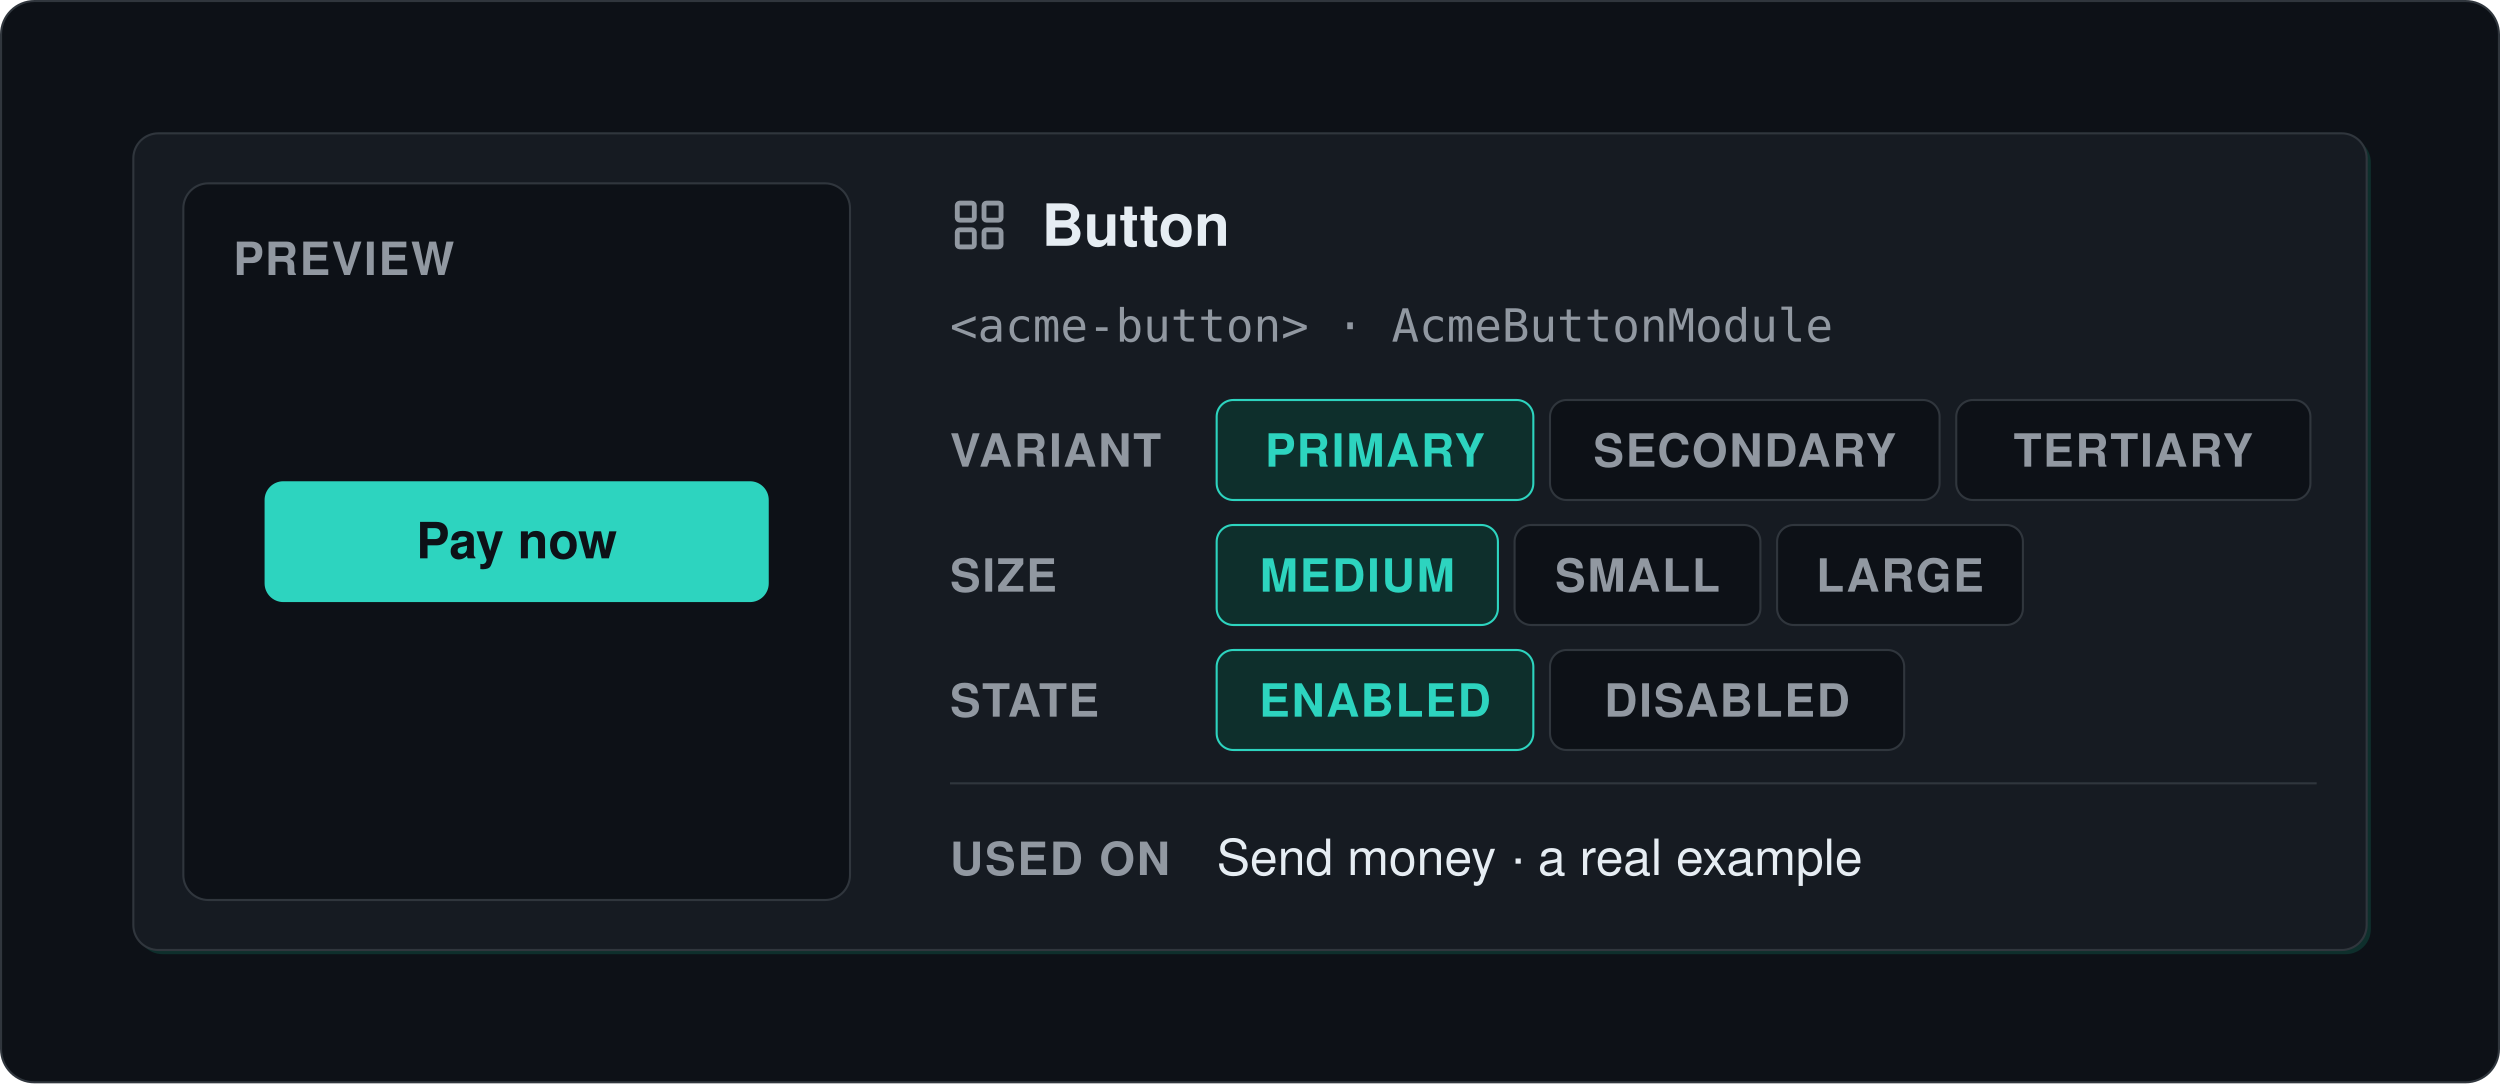
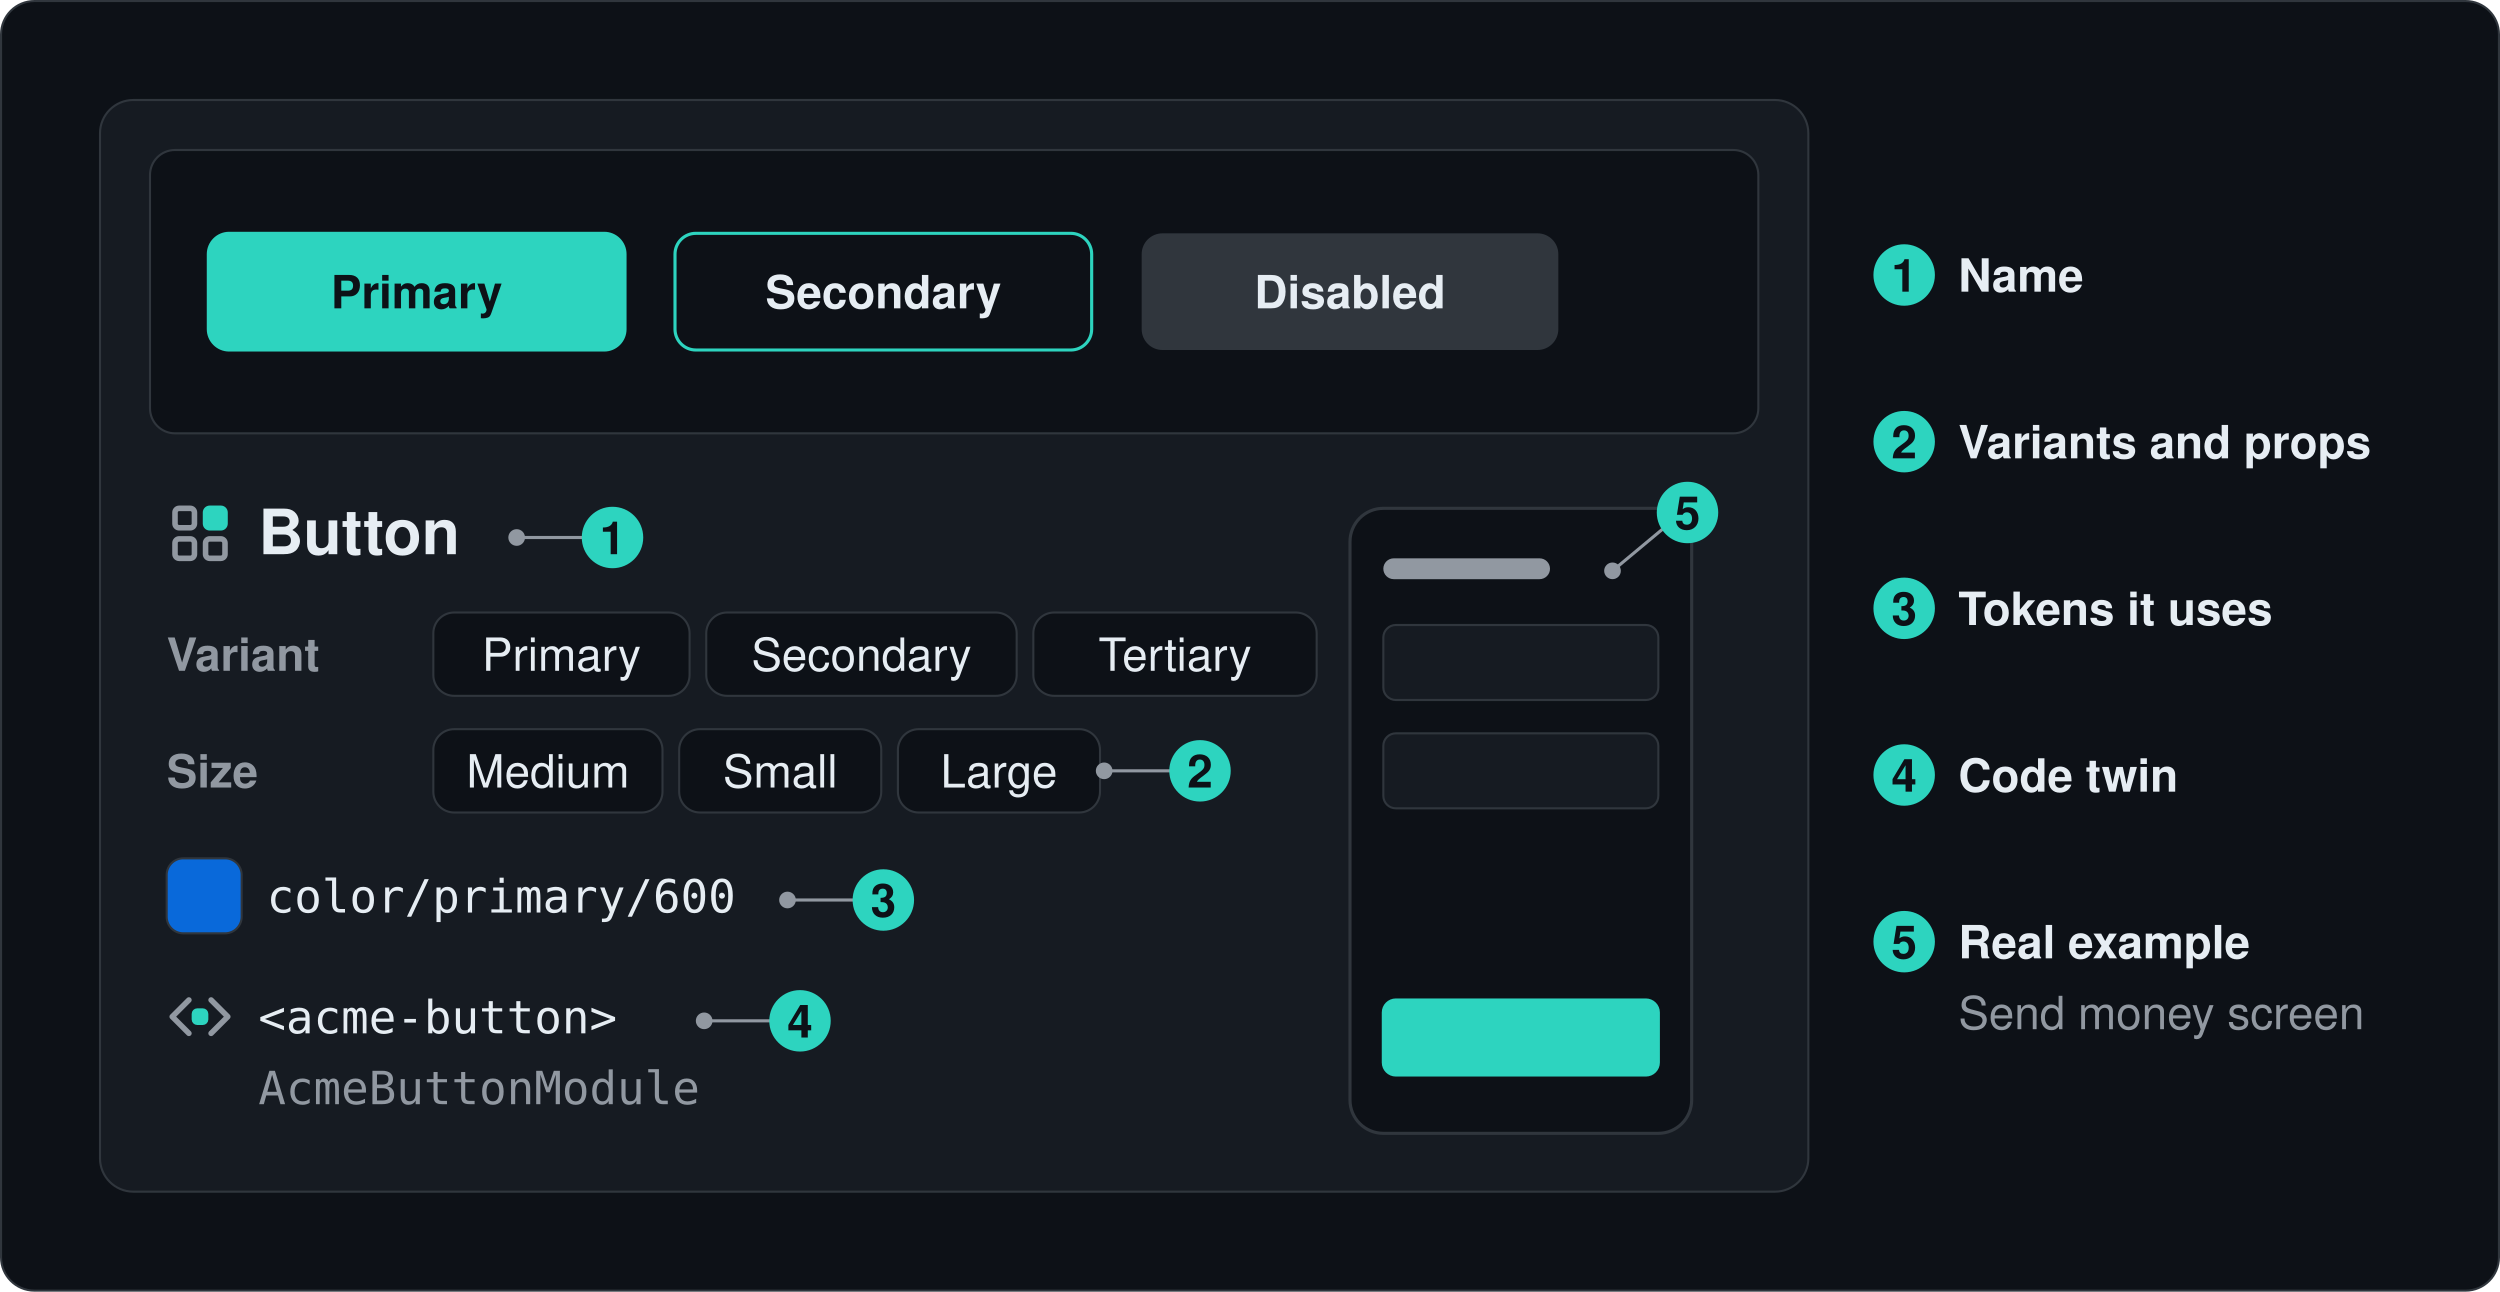
- <svg xmlns="http://www.w3.org/2000/svg" width="1200" height="520" viewBox="0 0 1200 520" role="img" aria-labelledby="t d">
-   <rect x="0.5" y="0.5" width="1199" height="519" rx="16" fill="#0D1117" stroke="#30363D" stroke-width="1" />
-   <rect x="66" y="66" width="1072" height="392" rx="12" fill="#0E2F2C" />
-   <rect x="64" y="64" width="1072" height="392" rx="12" fill="#161B22" stroke="#30363D" stroke-width="1" />
-   <rect x="88" y="88" width="320" height="344" rx="12" fill="#0D1117" stroke="#30363D" stroke-width="1" />
-   <text x="112" y="132" font-family="-apple-system,'Segoe UI',Helvetica,Arial,sans-serif" font-size="22" font-weight="600" fill="#9198A1" text-anchor="start" letter-spacing="0.04em">PREVIEW</text>
-   <rect x="128" y="232.0" width="240" height="56" rx="8" fill="#2DD4BF" stroke="#2DD4BF" stroke-width="2" />
-   <text x="248" y="268.0" font-family="-apple-system,'Segoe UI',Helvetica,Arial,sans-serif" font-size="24" font-weight="600" fill="#0D1117" text-anchor="middle">Pay now</text>
-   <g transform="translate(456 94) scale(1.166667)" fill="none" stroke="#9198A1" stroke-width="2" stroke-linecap="round" stroke-linejoin="round">
-     <rect width="7" height="7" x="3" y="3" rx="1" />
-     <rect width="7" height="7" x="14" y="3" rx="1" />
-     <rect width="7" height="7" x="14" y="14" rx="1" />
-     <rect width="7" height="7" x="3" y="14" rx="1" />
+ <svg xmlns="http://www.w3.org/2000/svg" width="1200" height="620" viewBox="0 0 1200 620" role="img" aria-labelledby="t d">
+   <rect x="0.5" y="0.5" width="1199" height="619" rx="16" fill="#0D1117" stroke="#30363D" stroke-width="1" />
+   <rect x="48" y="48" width="820" height="524" rx="16" fill="#161B22" stroke="#30363D" stroke-width="1" />
+   <rect x="72" y="72" width="772" height="136" rx="12" fill="#0D1117" stroke="#30363D" stroke-width="1" />
+   <rect x="100" y="112" width="200" height="56" rx="10" fill="#2DD4BF" stroke="#2DD4BF" stroke-width="1.5" />
+   <text x="200" y="148" font-family="-apple-system,'Segoe UI',Helvetica,Arial,sans-serif" font-size="22" font-weight="700" fill="#0D1117" text-anchor="middle">Primary</text>
+   <rect x="324" y="112" width="200" height="56" rx="10" fill="#0D1117" stroke="#2DD4BF" stroke-width="1.5" />
+   <text x="424" y="148" font-family="-apple-system,'Segoe UI',Helvetica,Arial,sans-serif" font-size="22" font-weight="700" fill="#E6EDF3" text-anchor="middle">Secondary</text>
+   <rect x="548" y="112" width="200" height="56" rx="10" fill="#30363D" />
+   <text x="648" y="148" font-family="-apple-system,'Segoe UI',Helvetica,Arial,sans-serif" font-size="22" font-weight="700" fill="#E6EDF3" text-anchor="middle">Disabled</text>
+   <g transform="translate(80 240) scale(1.333333)" fill="none" stroke="#9198A1" stroke-width="2" stroke-linecap="round" stroke-linejoin="round">
+     <rect x="3" y="3" width="7" height="7" rx="1.5" />
+     <rect x="14" y="3" width="7" height="7" rx="1.5" fill="#2DD4BF" stroke="#2DD4BF" />
+     <rect x="3" y="14" width="7" height="7" rx="1.5" />
+     <rect x="14" y="14" width="7" height="7" rx="1.5" />
  </g>
-   <text x="500" y="118" font-family="-apple-system,'Segoe UI',Helvetica,Arial,sans-serif" font-size="28" font-weight="600" fill="#E6EDF3" text-anchor="start">Button</text>
-   <text x="456" y="164" font-family="ui-monospace,SFMono-Regular,Menlo,monospace" font-size="22" font-weight="400" fill="#9198A1" text-anchor="start">&lt;acme-button&gt; · AcmeButtonModule</text>
-   <text x="456" y="224" font-family="-apple-system,'Segoe UI',Helvetica,Arial,sans-serif" font-size="22" font-weight="600" fill="#9198A1" text-anchor="start" letter-spacing="0.04em">VARIANT</text>
-   <rect x="584" y="192" width="152" height="48" rx="8" fill="#0E2F2C" stroke="#2DD4BF" stroke-width="1" />
-   <text x="660.0" y="224" font-family="-apple-system,'Segoe UI',Helvetica,Arial,sans-serif" font-size="22" font-weight="600" fill="#2DD4BF" text-anchor="middle" letter-spacing="0.04em">PRIMARY</text>
-   <rect x="744" y="192" width="187" height="48" rx="8" fill="#0D1117" stroke="#30363D" stroke-width="1" />
-   <text x="837.5" y="224" font-family="-apple-system,'Segoe UI',Helvetica,Arial,sans-serif" font-size="22" font-weight="600" fill="#9198A1" text-anchor="middle" letter-spacing="0.04em">SECONDARY</text>
-   <rect x="939" y="192" width="170" height="48" rx="8" fill="#0D1117" stroke="#30363D" stroke-width="1" />
-   <text x="1024.0" y="224" font-family="-apple-system,'Segoe UI',Helvetica,Arial,sans-serif" font-size="22" font-weight="600" fill="#9198A1" text-anchor="middle" letter-spacing="0.04em">TERTIARY</text>
-   <text x="456" y="284" font-family="-apple-system,'Segoe UI',Helvetica,Arial,sans-serif" font-size="22" font-weight="600" fill="#9198A1" text-anchor="start" letter-spacing="0.04em">SIZE</text>
-   <rect x="584" y="252" width="135" height="48" rx="8" fill="#0E2F2C" stroke="#2DD4BF" stroke-width="1" />
-   <text x="651.5" y="284" font-family="-apple-system,'Segoe UI',Helvetica,Arial,sans-serif" font-size="22" font-weight="600" fill="#2DD4BF" text-anchor="middle" letter-spacing="0.04em">MEDIUM</text>
-   <rect x="727" y="252" width="118" height="48" rx="8" fill="#0D1117" stroke="#30363D" stroke-width="1" />
-   <text x="786.0" y="284" font-family="-apple-system,'Segoe UI',Helvetica,Arial,sans-serif" font-size="22" font-weight="600" fill="#9198A1" text-anchor="middle" letter-spacing="0.04em">SMALL</text>
-   <rect x="853" y="252" width="118" height="48" rx="8" fill="#0D1117" stroke="#30363D" stroke-width="1" />
-   <text x="912.0" y="284" font-family="-apple-system,'Segoe UI',Helvetica,Arial,sans-serif" font-size="22" font-weight="600" fill="#9198A1" text-anchor="middle" letter-spacing="0.04em">LARGE</text>
-   <text x="456" y="344" font-family="-apple-system,'Segoe UI',Helvetica,Arial,sans-serif" font-size="22" font-weight="600" fill="#9198A1" text-anchor="start" letter-spacing="0.04em">STATE</text>
-   <rect x="584" y="312" width="152" height="48" rx="8" fill="#0E2F2C" stroke="#2DD4BF" stroke-width="1" />
-   <text x="660.0" y="344" font-family="-apple-system,'Segoe UI',Helvetica,Arial,sans-serif" font-size="22" font-weight="600" fill="#2DD4BF" text-anchor="middle" letter-spacing="0.04em">ENABLED</text>
-   <rect x="744" y="312" width="170" height="48" rx="8" fill="#0D1117" stroke="#30363D" stroke-width="1" />
-   <text x="829.0" y="344" font-family="-apple-system,'Segoe UI',Helvetica,Arial,sans-serif" font-size="22" font-weight="600" fill="#9198A1" text-anchor="middle" letter-spacing="0.04em">DISABLED</text>
-   <line x1="456" y1="376" x2="1112" y2="376" stroke="#30363D" stroke-width="1" />
-   <text x="456" y="420" font-family="-apple-system,'Segoe UI',Helvetica,Arial,sans-serif" font-size="22" font-weight="600" fill="#9198A1" text-anchor="start" letter-spacing="0.04em">USED ON</text>
-   <text x="584" y="420" font-family="-apple-system,'Segoe UI',Helvetica,Arial,sans-serif" font-size="24" font-weight="400" fill="#E6EDF3" text-anchor="start">Send money · a real example</text>
+   <text x="124" y="266" font-family="-apple-system,'Segoe UI',Helvetica,Arial,sans-serif" font-size="30" font-weight="700" fill="#E6EDF3" text-anchor="start">Button</text>
+   <text x="80" y="322" font-family="-apple-system,'Segoe UI',Helvetica,Arial,sans-serif" font-size="22" font-weight="600" fill="#9198A1" text-anchor="start">Variant</text>
+   <rect x="208" y="294" width="123" height="40" rx="10" fill="#0D1117" stroke="#30363D" stroke-width="1" />
+   <text x="269.5" y="322" font-family="-apple-system,'Segoe UI',Helvetica,Arial,sans-serif" font-size="22" font-weight="400" fill="#E6EDF3" text-anchor="middle">Primary</text>
+   <rect x="339" y="294" width="149" height="40" rx="10" fill="#0D1117" stroke="#30363D" stroke-width="1" />
+   <text x="413.5" y="322" font-family="-apple-system,'Segoe UI',Helvetica,Arial,sans-serif" font-size="22" font-weight="400" fill="#E6EDF3" text-anchor="middle">Secondary</text>
+   <rect x="496" y="294" width="136" height="40" rx="10" fill="#0D1117" stroke="#30363D" stroke-width="1" />
+   <text x="564.0" y="322" font-family="-apple-system,'Segoe UI',Helvetica,Arial,sans-serif" font-size="22" font-weight="400" fill="#E6EDF3" text-anchor="middle">Tertiary</text>
+   <text x="80" y="378" font-family="-apple-system,'Segoe UI',Helvetica,Arial,sans-serif" font-size="22" font-weight="600" fill="#9198A1" text-anchor="start">Size</text>
+   <rect x="208" y="350" width="110" height="40" rx="10" fill="#0D1117" stroke="#30363D" stroke-width="1" />
+   <text x="263.0" y="378" font-family="-apple-system,'Segoe UI',Helvetica,Arial,sans-serif" font-size="22" font-weight="400" fill="#E6EDF3" text-anchor="middle">Medium</text>
+   <rect x="326" y="350" width="97" height="40" rx="10" fill="#0D1117" stroke="#30363D" stroke-width="1" />
+   <text x="374.5" y="378" font-family="-apple-system,'Segoe UI',Helvetica,Arial,sans-serif" font-size="22" font-weight="400" fill="#E6EDF3" text-anchor="middle">Small</text>
+   <rect x="431" y="350" width="97" height="40" rx="10" fill="#0D1117" stroke="#30363D" stroke-width="1" />
+   <text x="479.5" y="378" font-family="-apple-system,'Segoe UI',Helvetica,Arial,sans-serif" font-size="22" font-weight="400" fill="#E6EDF3" text-anchor="middle">Large</text>
+   <rect x="80" y="412" width="36" height="36" rx="8" fill="#0969DA" stroke="#30363D" stroke-width="1" />
+   <text x="128" y="438" font-family="ui-monospace,SFMono-Regular,Menlo,monospace" font-size="22" font-weight="400" fill="#E6EDF3" text-anchor="start">color/primary/600</text>
+   <g transform="translate(80 472) scale(1.333333)" fill="none" stroke="#9198A1" stroke-width="2" stroke-linecap="round" stroke-linejoin="round">
+     <polyline points="8 6 2 12 8 18" />
+     <polyline points="16 6 22 12 16 18" />
+     <rect x="10" y="10" width="4" height="4" rx="1" fill="#2DD4BF" stroke="#2DD4BF" />
+   </g>
+   <text x="124" y="496" font-family="ui-monospace,SFMono-Regular,Menlo,monospace" font-size="22" font-weight="400" fill="#E6EDF3" text-anchor="start">&lt;acme-button&gt;</text>
+   <text x="124" y="530" font-family="ui-monospace,SFMono-Regular,Menlo,monospace" font-size="22" font-weight="400" fill="#9198A1" text-anchor="start">AcmeButtonModule</text>
+   <rect x="648" y="244" width="164" height="300" rx="16" fill="#0D1117" stroke="#30363D" stroke-width="1.5" />
+   <rect x="664" y="268" width="80" height="10" rx="5" fill="#9198A1" />
+   <rect x="664" y="300" width="132" height="36" rx="6" fill="#161B22" stroke="#30363D" stroke-width="1" />
+   <rect x="664" y="352" width="132" height="36" rx="6" fill="#161B22" stroke="#30363D" stroke-width="1" />
+   <rect x="664" y="480" width="132" height="36" rx="6" fill="#2DD4BF" stroke="#2DD4BF" stroke-width="1.5" />
+   <path d="M280 258 L248 258" stroke="#9198A1" stroke-width="1.5" fill="none" />
+   <circle cx="248" cy="258" r="4" fill="#9198A1" />
+   <g>
+     <circle cx="294" cy="258" r="14" fill="#2DD4BF" stroke="#2DD4BF" stroke-width="1.5" />
+     <text x="294" y="266" font-family="-apple-system,'Segoe UI',Helvetica,Arial,sans-serif" font-size="22" font-weight="700" fill="#0D1117" text-anchor="middle">1</text>
+   </g>
+   <path d="M562 370 L530 370" stroke="#9198A1" stroke-width="1.5" fill="none" />
+   <circle cx="530" cy="370" r="4" fill="#9198A1" />
+   <g>
+     <circle cx="576" cy="370" r="14" fill="#2DD4BF" stroke="#2DD4BF" stroke-width="1.5" />
+     <text x="576" y="378" font-family="-apple-system,'Segoe UI',Helvetica,Arial,sans-serif" font-size="22" font-weight="700" fill="#0D1117" text-anchor="middle">2</text>
+   </g>
+   <path d="M410 432 L378 432" stroke="#9198A1" stroke-width="1.5" fill="none" />
+   <circle cx="378" cy="432" r="4" fill="#9198A1" />
+   <g>
+     <circle cx="424" cy="432" r="14" fill="#2DD4BF" stroke="#2DD4BF" stroke-width="1.5" />
+     <text x="424" y="440" font-family="-apple-system,'Segoe UI',Helvetica,Arial,sans-serif" font-size="22" font-weight="700" fill="#0D1117" text-anchor="middle">3</text>
+   </g>
+   <path d="M370 490 L338 490" stroke="#9198A1" stroke-width="1.5" fill="none" />
+   <circle cx="338" cy="490" r="4" fill="#9198A1" />
+   <g>
+     <circle cx="384" cy="490" r="14" fill="#2DD4BF" stroke="#2DD4BF" stroke-width="1.5" />
+     <text x="384" y="498" font-family="-apple-system,'Segoe UI',Helvetica,Arial,sans-serif" font-size="22" font-weight="700" fill="#0D1117" text-anchor="middle">4</text>
+   </g>
+   <path d="M798 254 L774 274" stroke="#9198A1" stroke-width="1.5" fill="none" />
+   <circle cx="774" cy="274" r="4" fill="#9198A1" />
+   <g>
+     <circle cx="810" cy="246" r="14" fill="#2DD4BF" stroke="#2DD4BF" stroke-width="1.5" />
+     <text x="810" y="254" font-family="-apple-system,'Segoe UI',Helvetica,Arial,sans-serif" font-size="22" font-weight="700" fill="#0D1117" text-anchor="middle">5</text>
+   </g>
+   <g>
+     <circle cx="914" cy="132" r="14" fill="#2DD4BF" stroke="#2DD4BF" stroke-width="1.5" />
+     <text x="914" y="140" font-family="-apple-system,'Segoe UI',Helvetica,Arial,sans-serif" font-size="22" font-weight="700" fill="#0D1117" text-anchor="middle">1</text>
+   </g>
+   <text x="940" y="140" font-family="-apple-system,'Segoe UI',Helvetica,Arial,sans-serif" font-size="22" font-weight="600" fill="#E6EDF3" text-anchor="start">Name</text>
+   <g>
+     <circle cx="914" cy="212" r="14" fill="#2DD4BF" stroke="#2DD4BF" stroke-width="1.5" />
+     <text x="914" y="220" font-family="-apple-system,'Segoe UI',Helvetica,Arial,sans-serif" font-size="22" font-weight="700" fill="#0D1117" text-anchor="middle">2</text>
+   </g>
+   <text x="940" y="220" font-family="-apple-system,'Segoe UI',Helvetica,Arial,sans-serif" font-size="22" font-weight="600" fill="#E6EDF3" text-anchor="start">Variants and props</text>
+   <g>
+     <circle cx="914" cy="292" r="14" fill="#2DD4BF" stroke="#2DD4BF" stroke-width="1.5" />
+     <text x="914" y="300" font-family="-apple-system,'Segoe UI',Helvetica,Arial,sans-serif" font-size="22" font-weight="700" fill="#0D1117" text-anchor="middle">3</text>
+   </g>
+   <text x="940" y="300" font-family="-apple-system,'Segoe UI',Helvetica,Arial,sans-serif" font-size="22" font-weight="600" fill="#E6EDF3" text-anchor="start">Tokens it uses</text>
+   <g>
+     <circle cx="914" cy="372" r="14" fill="#2DD4BF" stroke="#2DD4BF" stroke-width="1.5" />
+     <text x="914" y="380" font-family="-apple-system,'Segoe UI',Helvetica,Arial,sans-serif" font-size="22" font-weight="700" fill="#0D1117" text-anchor="middle">4</text>
+   </g>
+   <text x="940" y="380" font-family="-apple-system,'Segoe UI',Helvetica,Arial,sans-serif" font-size="22" font-weight="600" fill="#E6EDF3" text-anchor="start">Code twin</text>
+   <g>
+     <circle cx="914" cy="452" r="14" fill="#2DD4BF" stroke="#2DD4BF" stroke-width="1.5" />
+     <text x="914" y="460" font-family="-apple-system,'Segoe UI',Helvetica,Arial,sans-serif" font-size="22" font-weight="700" fill="#0D1117" text-anchor="middle">5</text>
+   </g>
+   <text x="940" y="460" font-family="-apple-system,'Segoe UI',Helvetica,Arial,sans-serif" font-size="22" font-weight="600" fill="#E6EDF3" text-anchor="start">Real example</text>
+   <text x="940" y="494" font-family="-apple-system,'Segoe UI',Helvetica,Arial,sans-serif" font-size="22" font-weight="400" fill="#9198A1" text-anchor="start">Send money screen</text>
</svg>
